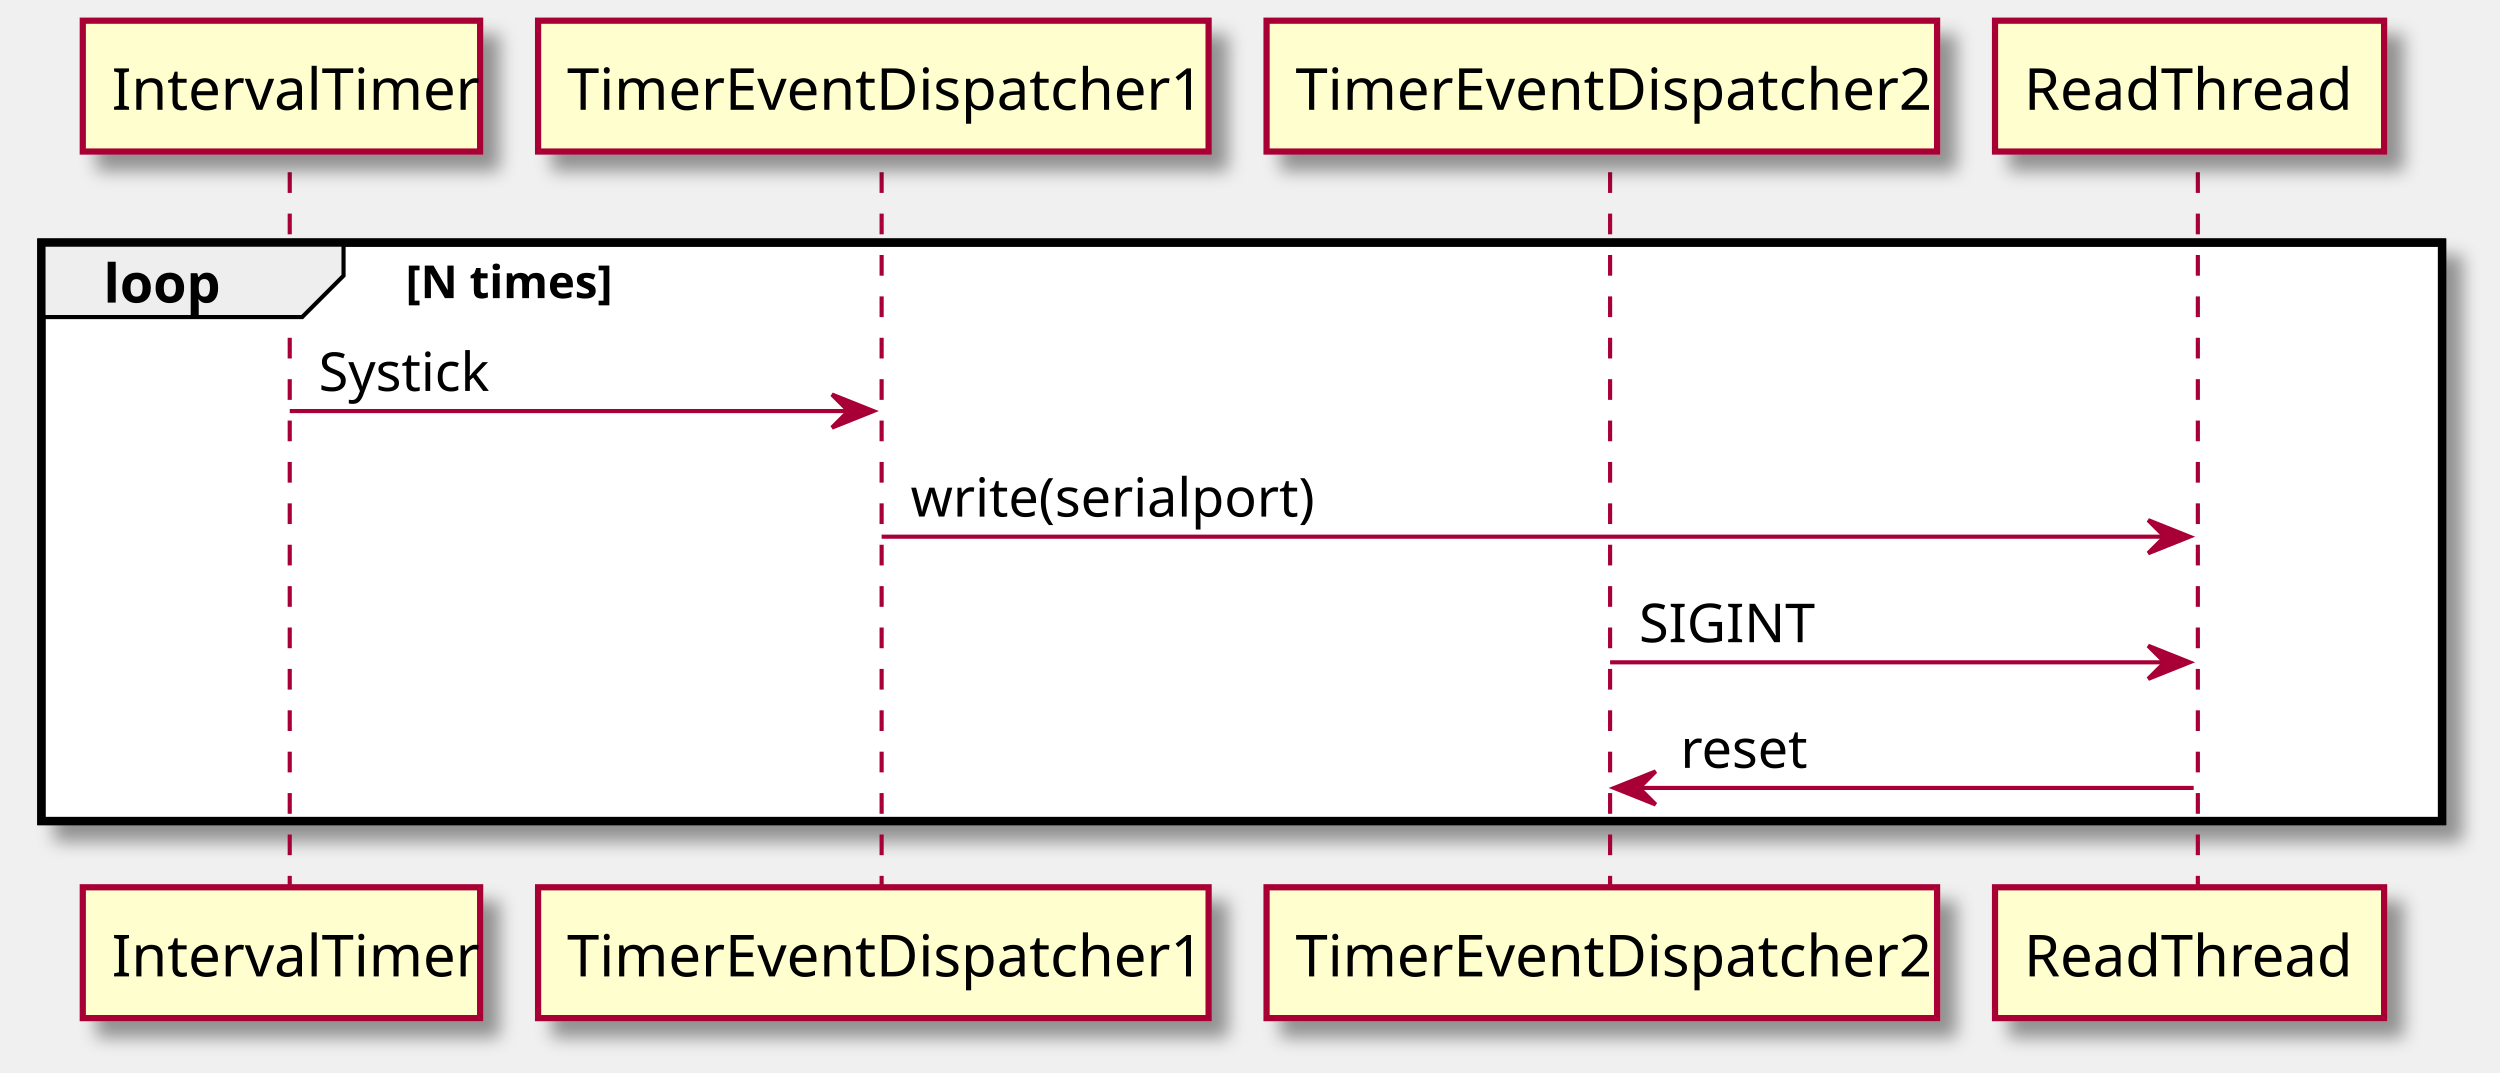
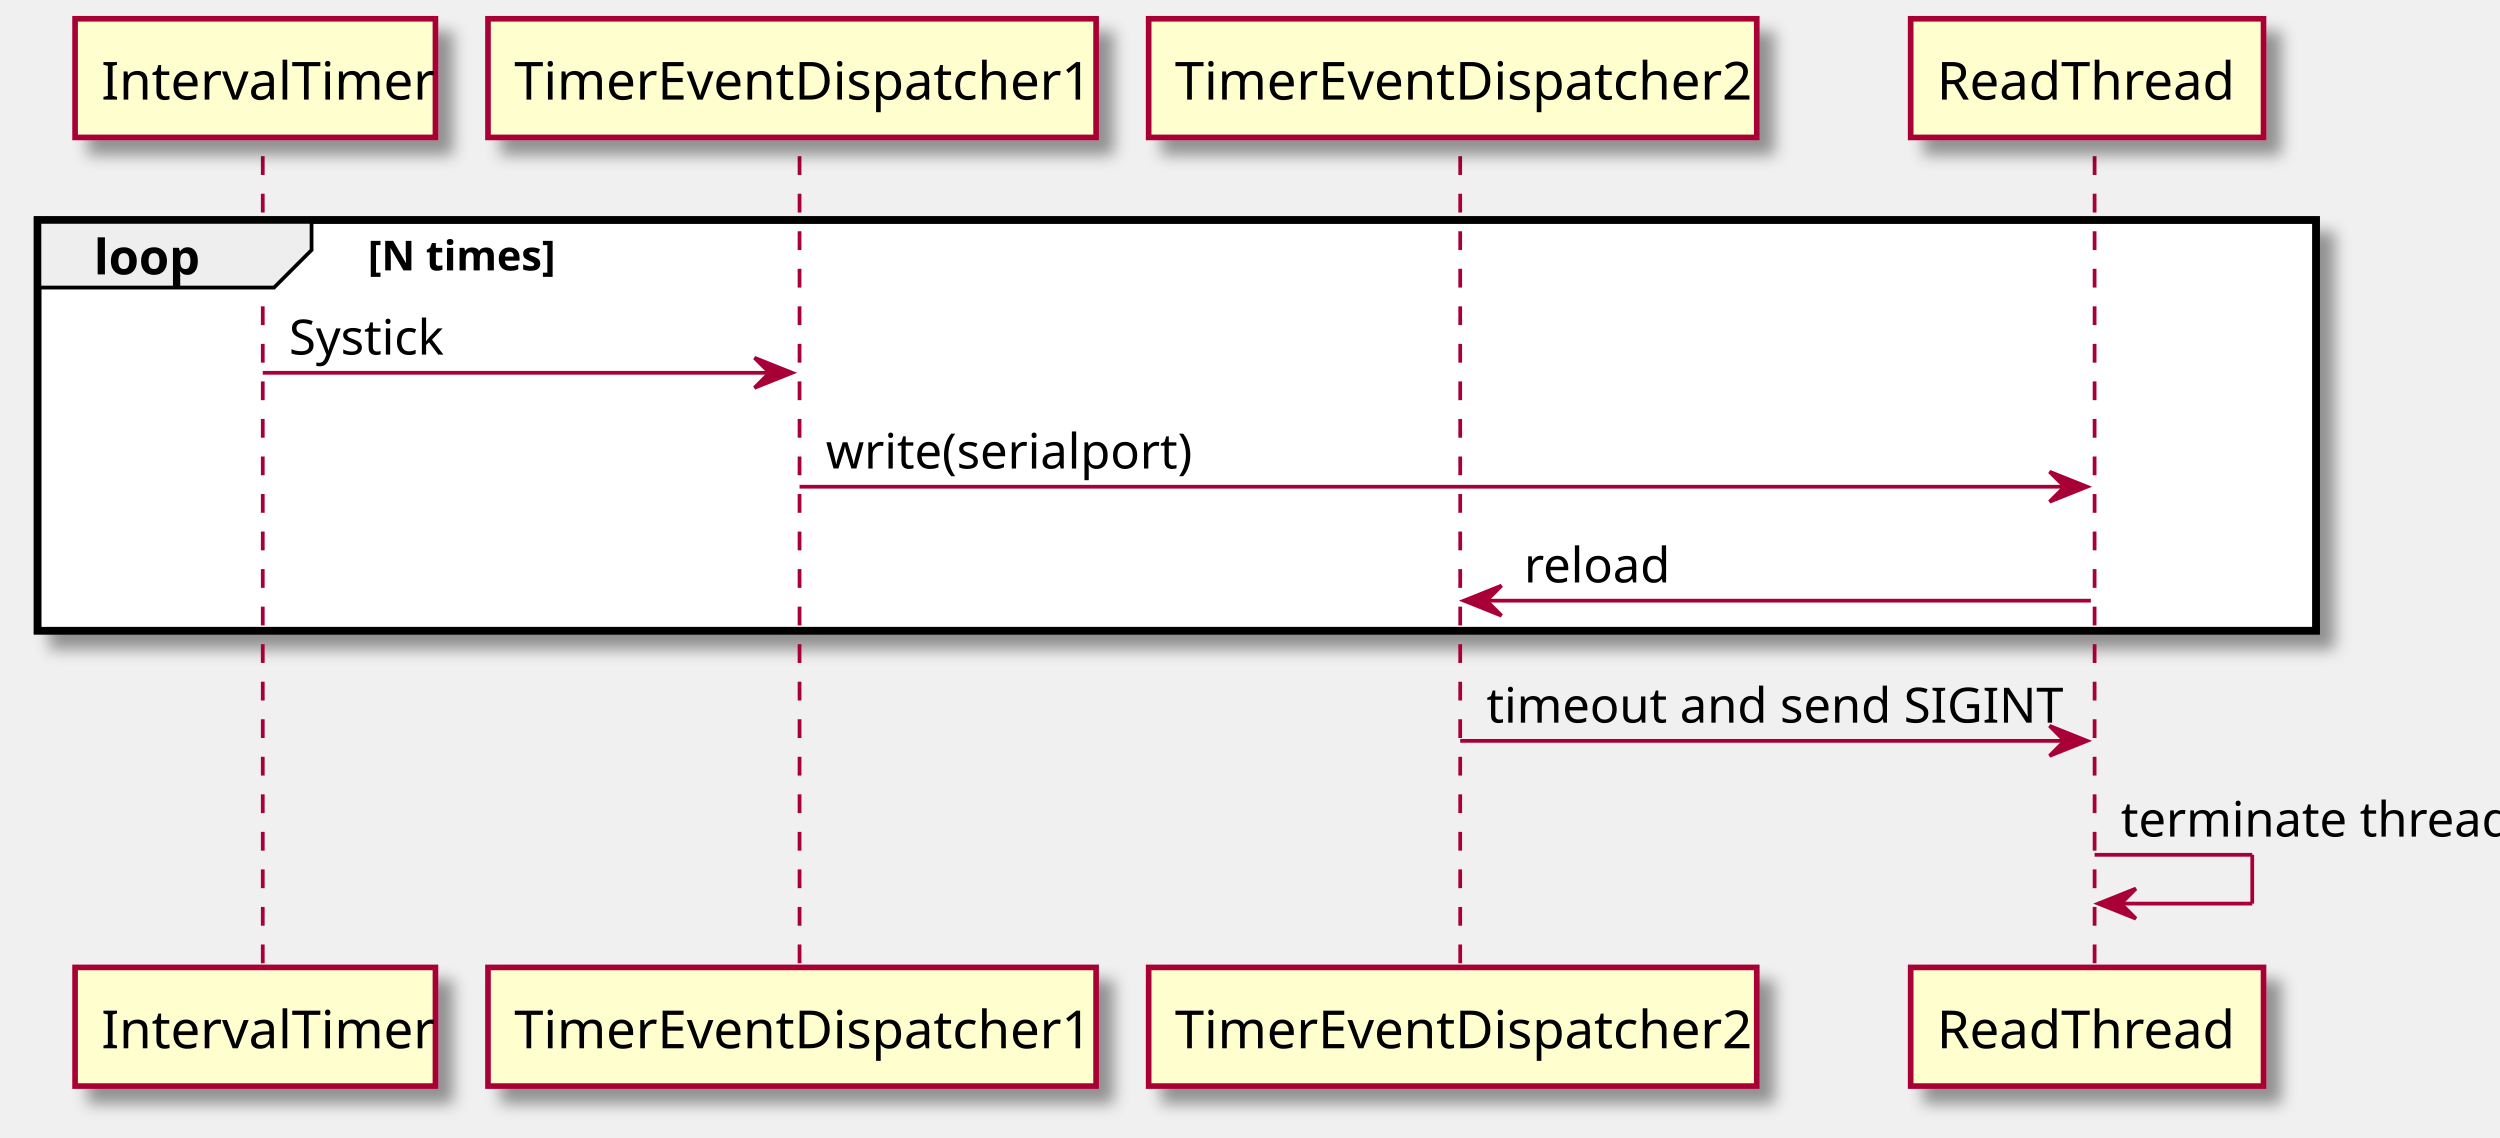
- <svg xmlns="http://www.w3.org/2000/svg" contentScriptType="application/ecmascript" contentStyleType="text/css" height="259px" preserveAspectRatio="none" style="width:604px;height:259px;" version="1.1" viewBox="0 0 604 259" width="604px" zoomAndPan="magnify">
+ <svg xmlns="http://www.w3.org/2000/svg" contentScriptType="application/ecmascript" contentStyleType="text/css" height="303px" preserveAspectRatio="none" style="width:666px;height:303px;" version="1.1" viewBox="0 0 666 303" width="666px" zoomAndPan="magnify">
  <defs>
-     <filter height="300%" id="f1eoqwr3bz1qk" width="300%" x="-1" y="-1">
+     <filter height="300%" id="f10c5cy7n61kzp" width="300%" x="-1" y="-1">
      <feGaussianBlur result="blurOut" stdDeviation="2.0" />
      <feColorMatrix in="blurOut" result="blurOut2" type="matrix" values="0 0 0 0 0 0 0 0 0 0 0 0 0 0 0 0 0 0 .4 0" />
      <feOffset dx="4.0" dy="4.0" in="blurOut2" result="blurOut3" />
      <feBlend in="SourceGraphic" in2="blurOut3" mode="normal" />
    </filter>
  </defs>
  <g>
-     <rect fill="#FFFFFF" filter="url(#f1eoqwr3bz1qk)" height="139.758" style="stroke:#000000;stroke-width:2.0;" width="580" x="10" y="58.609" />
-     <line style="stroke:#A80036;stroke-width:1.0;stroke-dasharray:5.0,5.0;" x1="70" x2="70" y1="41.609" y2="215.367" />
-     <line style="stroke:#A80036;stroke-width:1.0;stroke-dasharray:5.0,5.0;" x1="213" x2="213" y1="41.609" y2="215.367" />
-     <line style="stroke:#A80036;stroke-width:1.0;stroke-dasharray:5.0,5.0;" x1="389" x2="389" y1="41.609" y2="215.367" />
-     <line style="stroke:#A80036;stroke-width:1.0;stroke-dasharray:5.0,5.0;" x1="531" x2="531" y1="41.609" y2="215.367" />
-     <rect fill="#FEFECE" filter="url(#f1eoqwr3bz1qk)" height="31.609" style="stroke:#A80036;stroke-width:1.5;" width="96" x="20" y="5" />
+     <rect fill="#FFFFFF" filter="url(#f10c5cy7n61kzp)" height="109.406" style="stroke:#000000;stroke-width:2.0;" width="607" x="10" y="58.609" />
+     <line style="stroke:#A80036;stroke-width:1.0;stroke-dasharray:5.0,5.0;" x1="70" x2="70" y1="41.609" y2="258.719" />
+     <line style="stroke:#A80036;stroke-width:1.0;stroke-dasharray:5.0,5.0;" x1="213" x2="213" y1="41.609" y2="258.719" />
+     <line style="stroke:#A80036;stroke-width:1.0;stroke-dasharray:5.0,5.0;" x1="389" x2="389" y1="41.609" y2="258.719" />
+     <line style="stroke:#A80036;stroke-width:1.0;stroke-dasharray:5.0,5.0;" x1="558" x2="558" y1="41.609" y2="258.719" />
+     <rect fill="#FEFECE" filter="url(#f10c5cy7n61kzp)" height="31.609" style="stroke:#A80036;stroke-width:1.5;" width="96" x="20" y="5" />
    <text fill="#000000" font-family="sans-serif" font-size="14" lengthAdjust="spacing" textLength="82" x="27" y="26.533">IntervalTimer</text>
-     <rect fill="#FEFECE" filter="url(#f1eoqwr3bz1qk)" height="31.609" style="stroke:#A80036;stroke-width:1.5;" width="96" x="20" y="214.367" />
-     <text fill="#000000" font-family="sans-serif" font-size="14" lengthAdjust="spacing" textLength="82" x="27" y="235.9">IntervalTimer</text>
-     <rect fill="#FEFECE" filter="url(#f1eoqwr3bz1qk)" height="31.609" style="stroke:#A80036;stroke-width:1.5;" width="162" x="130" y="5" />
+     <rect fill="#FEFECE" filter="url(#f10c5cy7n61kzp)" height="31.609" style="stroke:#A80036;stroke-width:1.5;" width="96" x="20" y="257.719" />
+     <text fill="#000000" font-family="sans-serif" font-size="14" lengthAdjust="spacing" textLength="82" x="27" y="279.252">IntervalTimer</text>
+     <rect fill="#FEFECE" filter="url(#f10c5cy7n61kzp)" height="31.609" style="stroke:#A80036;stroke-width:1.5;" width="162" x="130" y="5" />
    <text fill="#000000" font-family="sans-serif" font-size="14" lengthAdjust="spacing" textLength="148" x="137" y="26.533">TimerEventDispatcher1</text>
-     <rect fill="#FEFECE" filter="url(#f1eoqwr3bz1qk)" height="31.609" style="stroke:#A80036;stroke-width:1.5;" width="162" x="130" y="214.367" />
-     <text fill="#000000" font-family="sans-serif" font-size="14" lengthAdjust="spacing" textLength="148" x="137" y="235.9">TimerEventDispatcher1</text>
-     <rect fill="#FEFECE" filter="url(#f1eoqwr3bz1qk)" height="31.609" style="stroke:#A80036;stroke-width:1.5;" width="162" x="306" y="5" />
+     <rect fill="#FEFECE" filter="url(#f10c5cy7n61kzp)" height="31.609" style="stroke:#A80036;stroke-width:1.5;" width="162" x="130" y="257.719" />
+     <text fill="#000000" font-family="sans-serif" font-size="14" lengthAdjust="spacing" textLength="148" x="137" y="279.252">TimerEventDispatcher1</text>
+     <rect fill="#FEFECE" filter="url(#f10c5cy7n61kzp)" height="31.609" style="stroke:#A80036;stroke-width:1.5;" width="162" x="306" y="5" />
    <text fill="#000000" font-family="sans-serif" font-size="14" lengthAdjust="spacing" textLength="148" x="313" y="26.533">TimerEventDispatcher2</text>
-     <rect fill="#FEFECE" filter="url(#f1eoqwr3bz1qk)" height="31.609" style="stroke:#A80036;stroke-width:1.5;" width="162" x="306" y="214.367" />
-     <text fill="#000000" font-family="sans-serif" font-size="14" lengthAdjust="spacing" textLength="148" x="313" y="235.9">TimerEventDispatcher2</text>
-     <rect fill="#FEFECE" filter="url(#f1eoqwr3bz1qk)" height="31.609" style="stroke:#A80036;stroke-width:1.5;" width="94" x="482" y="5" />
-     <text fill="#000000" font-family="sans-serif" font-size="14" lengthAdjust="spacing" textLength="80" x="489" y="26.533">ReadThread</text>
-     <rect fill="#FEFECE" filter="url(#f1eoqwr3bz1qk)" height="31.609" style="stroke:#A80036;stroke-width:1.5;" width="94" x="482" y="214.367" />
-     <text fill="#000000" font-family="sans-serif" font-size="14" lengthAdjust="spacing" textLength="80" x="489" y="235.9">ReadThread</text>
+     <rect fill="#FEFECE" filter="url(#f10c5cy7n61kzp)" height="31.609" style="stroke:#A80036;stroke-width:1.5;" width="162" x="306" y="257.719" />
+     <text fill="#000000" font-family="sans-serif" font-size="14" lengthAdjust="spacing" textLength="148" x="313" y="279.252">TimerEventDispatcher2</text>
+     <rect fill="#FEFECE" filter="url(#f10c5cy7n61kzp)" height="31.609" style="stroke:#A80036;stroke-width:1.5;" width="94" x="509" y="5" />
+     <text fill="#000000" font-family="sans-serif" font-size="14" lengthAdjust="spacing" textLength="80" x="516" y="26.533">ReadThread</text>
+     <rect fill="#FEFECE" filter="url(#f10c5cy7n61kzp)" height="31.609" style="stroke:#A80036;stroke-width:1.5;" width="94" x="509" y="257.719" />
+     <text fill="#000000" font-family="sans-serif" font-size="14" lengthAdjust="spacing" textLength="80" x="516" y="279.252">ReadThread</text>
    <path d="M10,58.609 L83,58.609 L83,66.609 L73,76.609 L10,76.609 L10,58.609 " fill="#EEEEEE" style="stroke:#000000;stroke-width:1.0;" />
-     <rect fill="none" height="139.758" style="stroke:#000000;stroke-width:2.0;" width="580" x="10" y="58.609" />
+     <rect fill="none" height="109.406" style="stroke:#000000;stroke-width:2.0;" width="607" x="10" y="58.609" />
    <text fill="#000000" font-family="sans-serif" font-size="13" font-weight="bold" lengthAdjust="spacing" textLength="28" x="25" y="73.105">loop</text>
    <text fill="#000000" font-family="sans-serif" font-size="11" font-weight="bold" lengthAdjust="spacing" textLength="50" x="98" y="72.028">[N times]</text>
    <polygon fill="#A80036" points="201,95.312,211,99.312,201,103.312,205,99.312" style="stroke:#A80036;stroke-width:1.0;" />
    <line style="stroke:#A80036;stroke-width:1.0;" x1="70" x2="207" y1="99.312" y2="99.312" />
    <text fill="#000000" font-family="sans-serif" font-size="13" lengthAdjust="spacing" textLength="44" x="77" y="94.456">Systick</text>
-     <polygon fill="#A80036" points="519,125.664,529,129.664,519,133.664,523,129.664" style="stroke:#A80036;stroke-width:1.0;" />
-     <line style="stroke:#A80036;stroke-width:1.0;" x1="213" x2="525" y1="129.664" y2="129.664" />
+     <polygon fill="#A80036" points="546,125.664,556,129.664,546,133.664,550,129.664" style="stroke:#A80036;stroke-width:1.0;" />
+     <line style="stroke:#A80036;stroke-width:1.0;" x1="213" x2="552" y1="129.664" y2="129.664" />
    <text fill="#000000" font-family="sans-serif" font-size="13" lengthAdjust="spacing" textLength="88" x="220" y="124.808">write(serialport)</text>
-     <polygon fill="#A80036" points="519,156.016,529,160.016,519,164.016,523,160.016" style="stroke:#A80036;stroke-width:1.0;" />
-     <line style="stroke:#A80036;stroke-width:1.0;" x1="389" x2="525" y1="160.016" y2="160.016" />
-     <text fill="#000000" font-family="sans-serif" font-size="13" lengthAdjust="spacing" textLength="41" x="396" y="155.159">SIGINT</text>
-     <polygon fill="#A80036" points="400,186.367,390,190.367,400,194.367,396,190.367" style="stroke:#A80036;stroke-width:1.0;" />
-     <line style="stroke:#A80036;stroke-width:1.0;" x1="394" x2="530" y1="190.367" y2="190.367" />
-     <text fill="#000000" font-family="sans-serif" font-size="13" lengthAdjust="spacing" textLength="29" x="406" y="185.511">reset</text>
+     <polygon fill="#A80036" points="400,156.016,390,160.016,400,164.016,396,160.016" style="stroke:#A80036;stroke-width:1.0;" />
+     <line style="stroke:#A80036;stroke-width:1.0;" x1="394" x2="557" y1="160.016" y2="160.016" />
+     <text fill="#000000" font-family="sans-serif" font-size="13" lengthAdjust="spacing" textLength="35" x="406" y="155.159">reload</text>
+     <polygon fill="#A80036" points="546,193.367,556,197.367,546,201.367,550,197.367" style="stroke:#A80036;stroke-width:1.0;" />
+     <line style="stroke:#A80036;stroke-width:1.0;" x1="389" x2="552" y1="197.367" y2="197.367" />
+     <text fill="#000000" font-family="sans-serif" font-size="13" lengthAdjust="spacing" textLength="145" x="396" y="192.511">timeout and send SIGINT</text>
+     <line style="stroke:#A80036;stroke-width:1.0;" x1="558" x2="600" y1="227.719" y2="227.719" />
+     <line style="stroke:#A80036;stroke-width:1.0;" x1="600" x2="600" y1="227.719" y2="240.719" />
+     <line style="stroke:#A80036;stroke-width:1.0;" x1="559" x2="600" y1="240.719" y2="240.719" />
+     <polygon fill="#A80036" points="569,236.719,559,240.719,569,244.719,565,240.719" style="stroke:#A80036;stroke-width:1.0;" />
+     <text fill="#000000" font-family="sans-serif" font-size="13" lengthAdjust="spacing" textLength="94" x="565" y="222.862">terminate thread</text>
  </g>
</svg>
